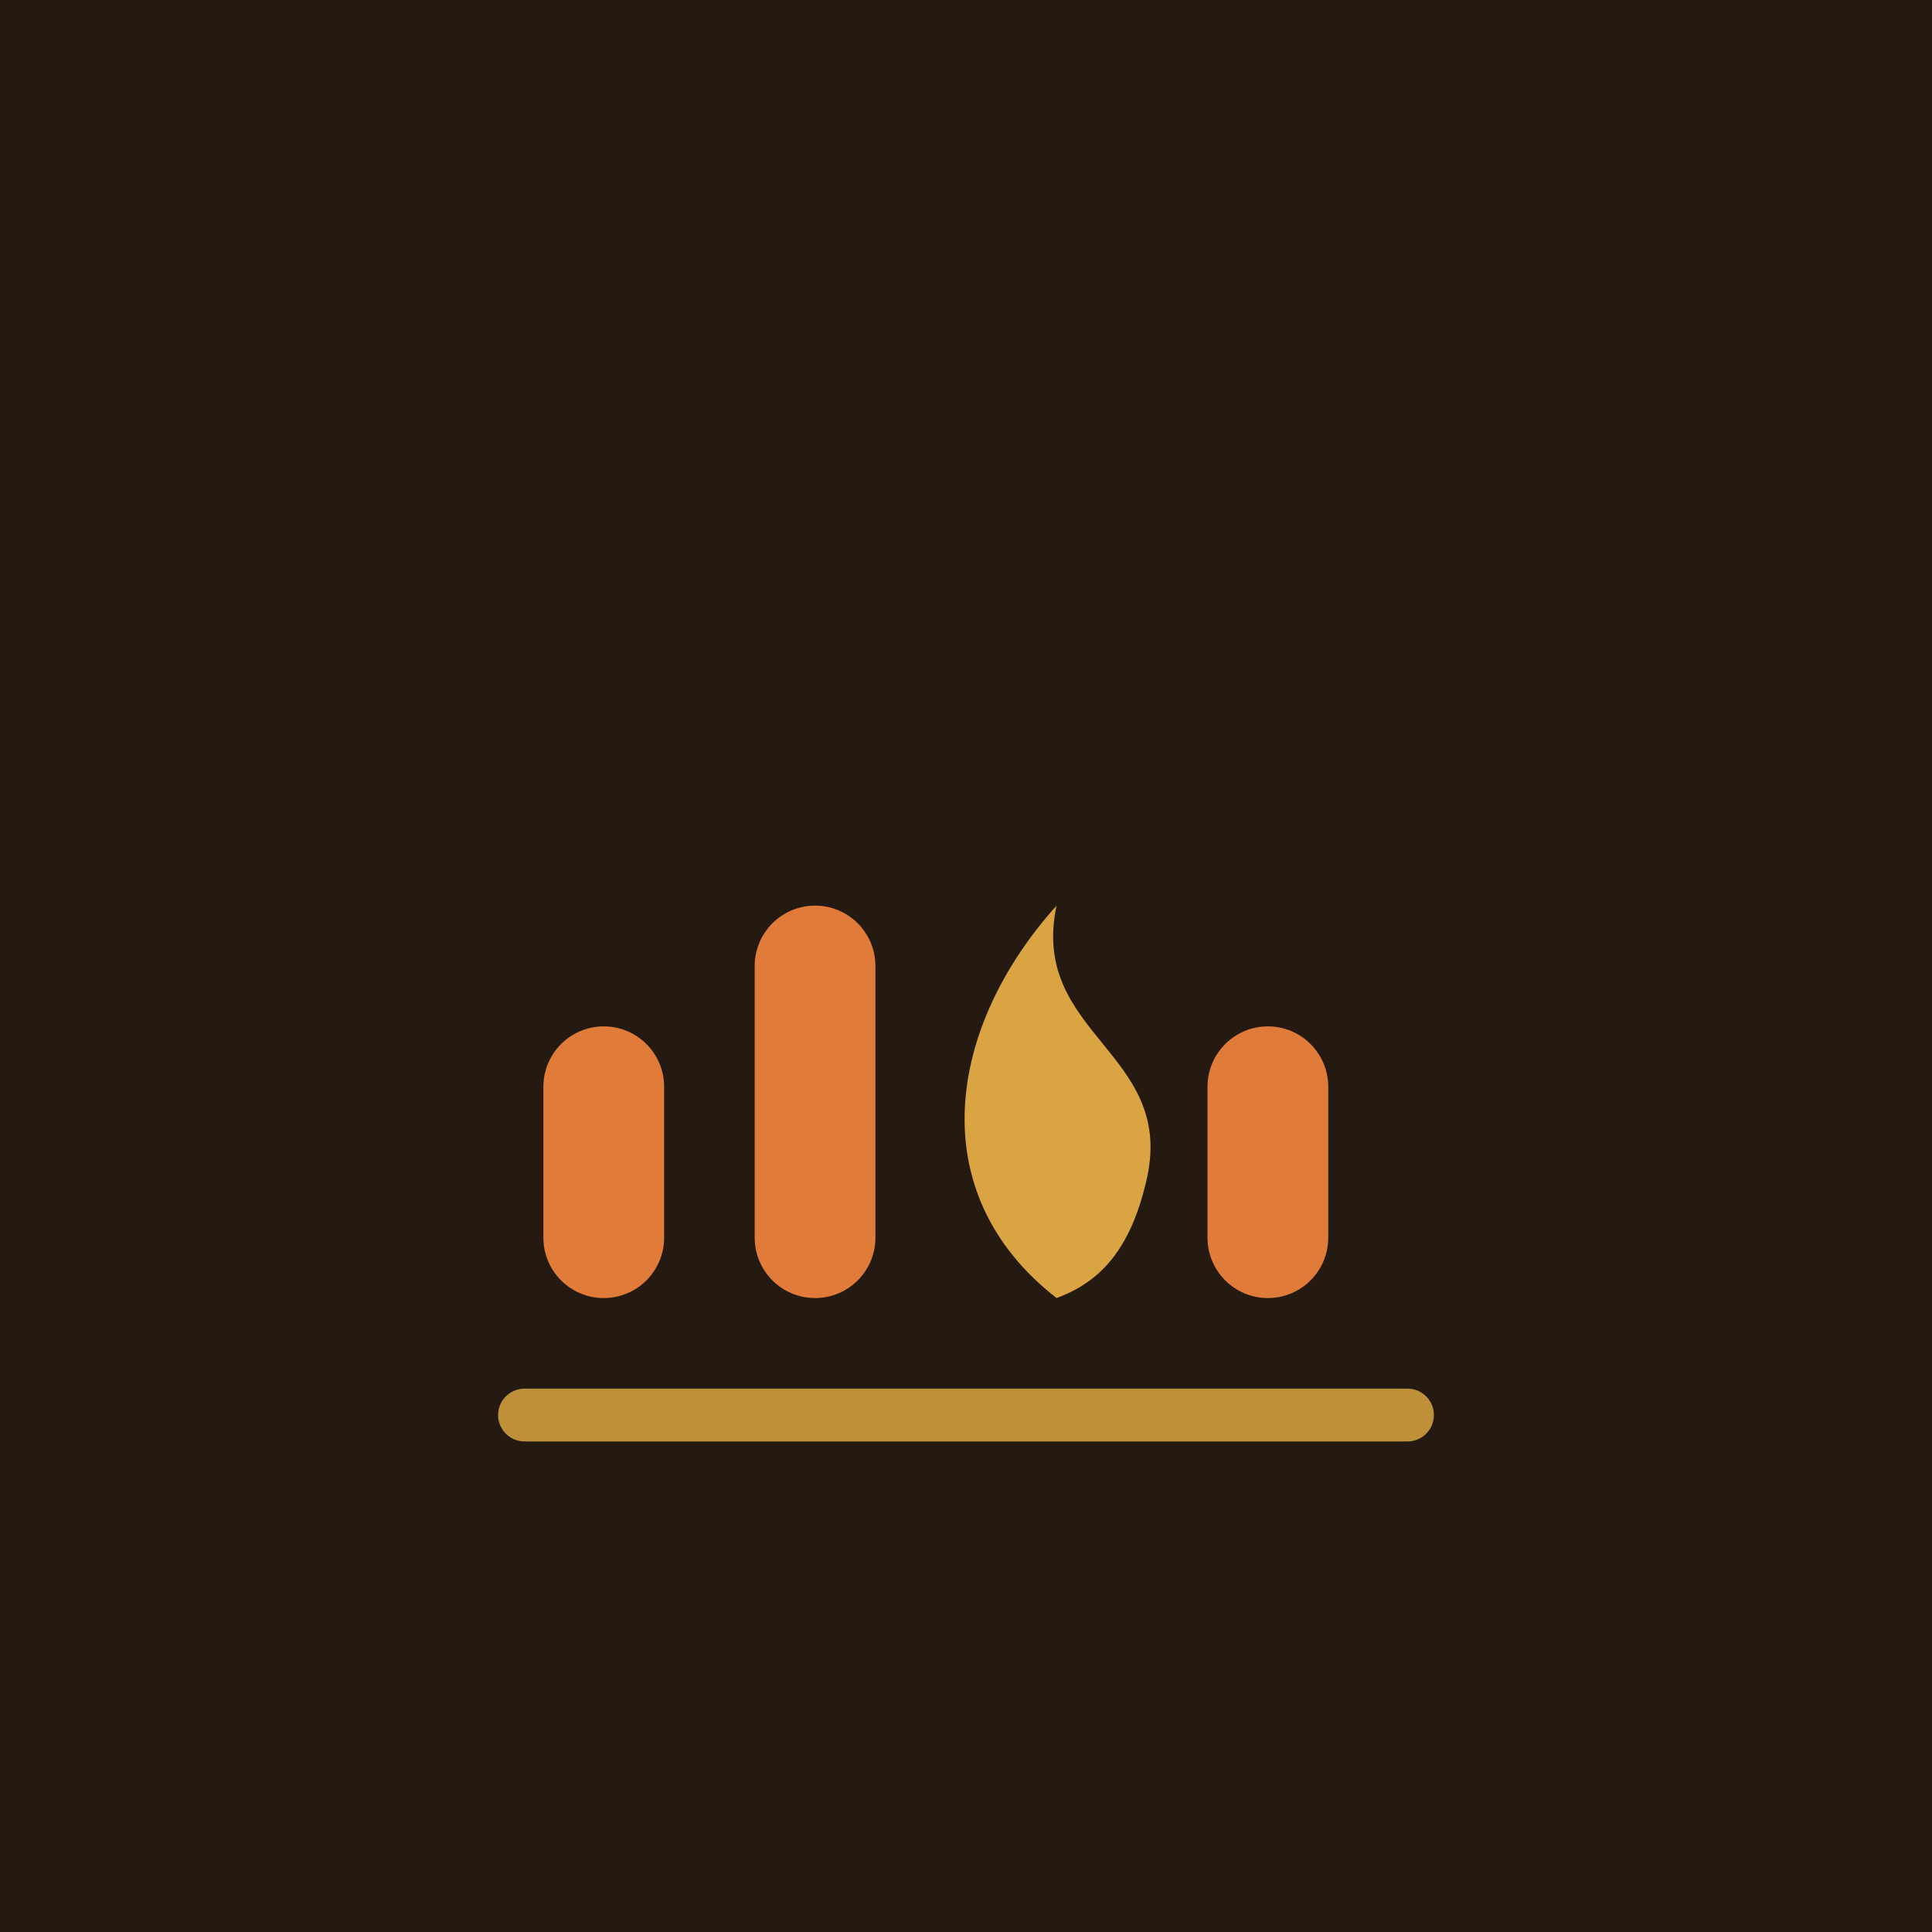
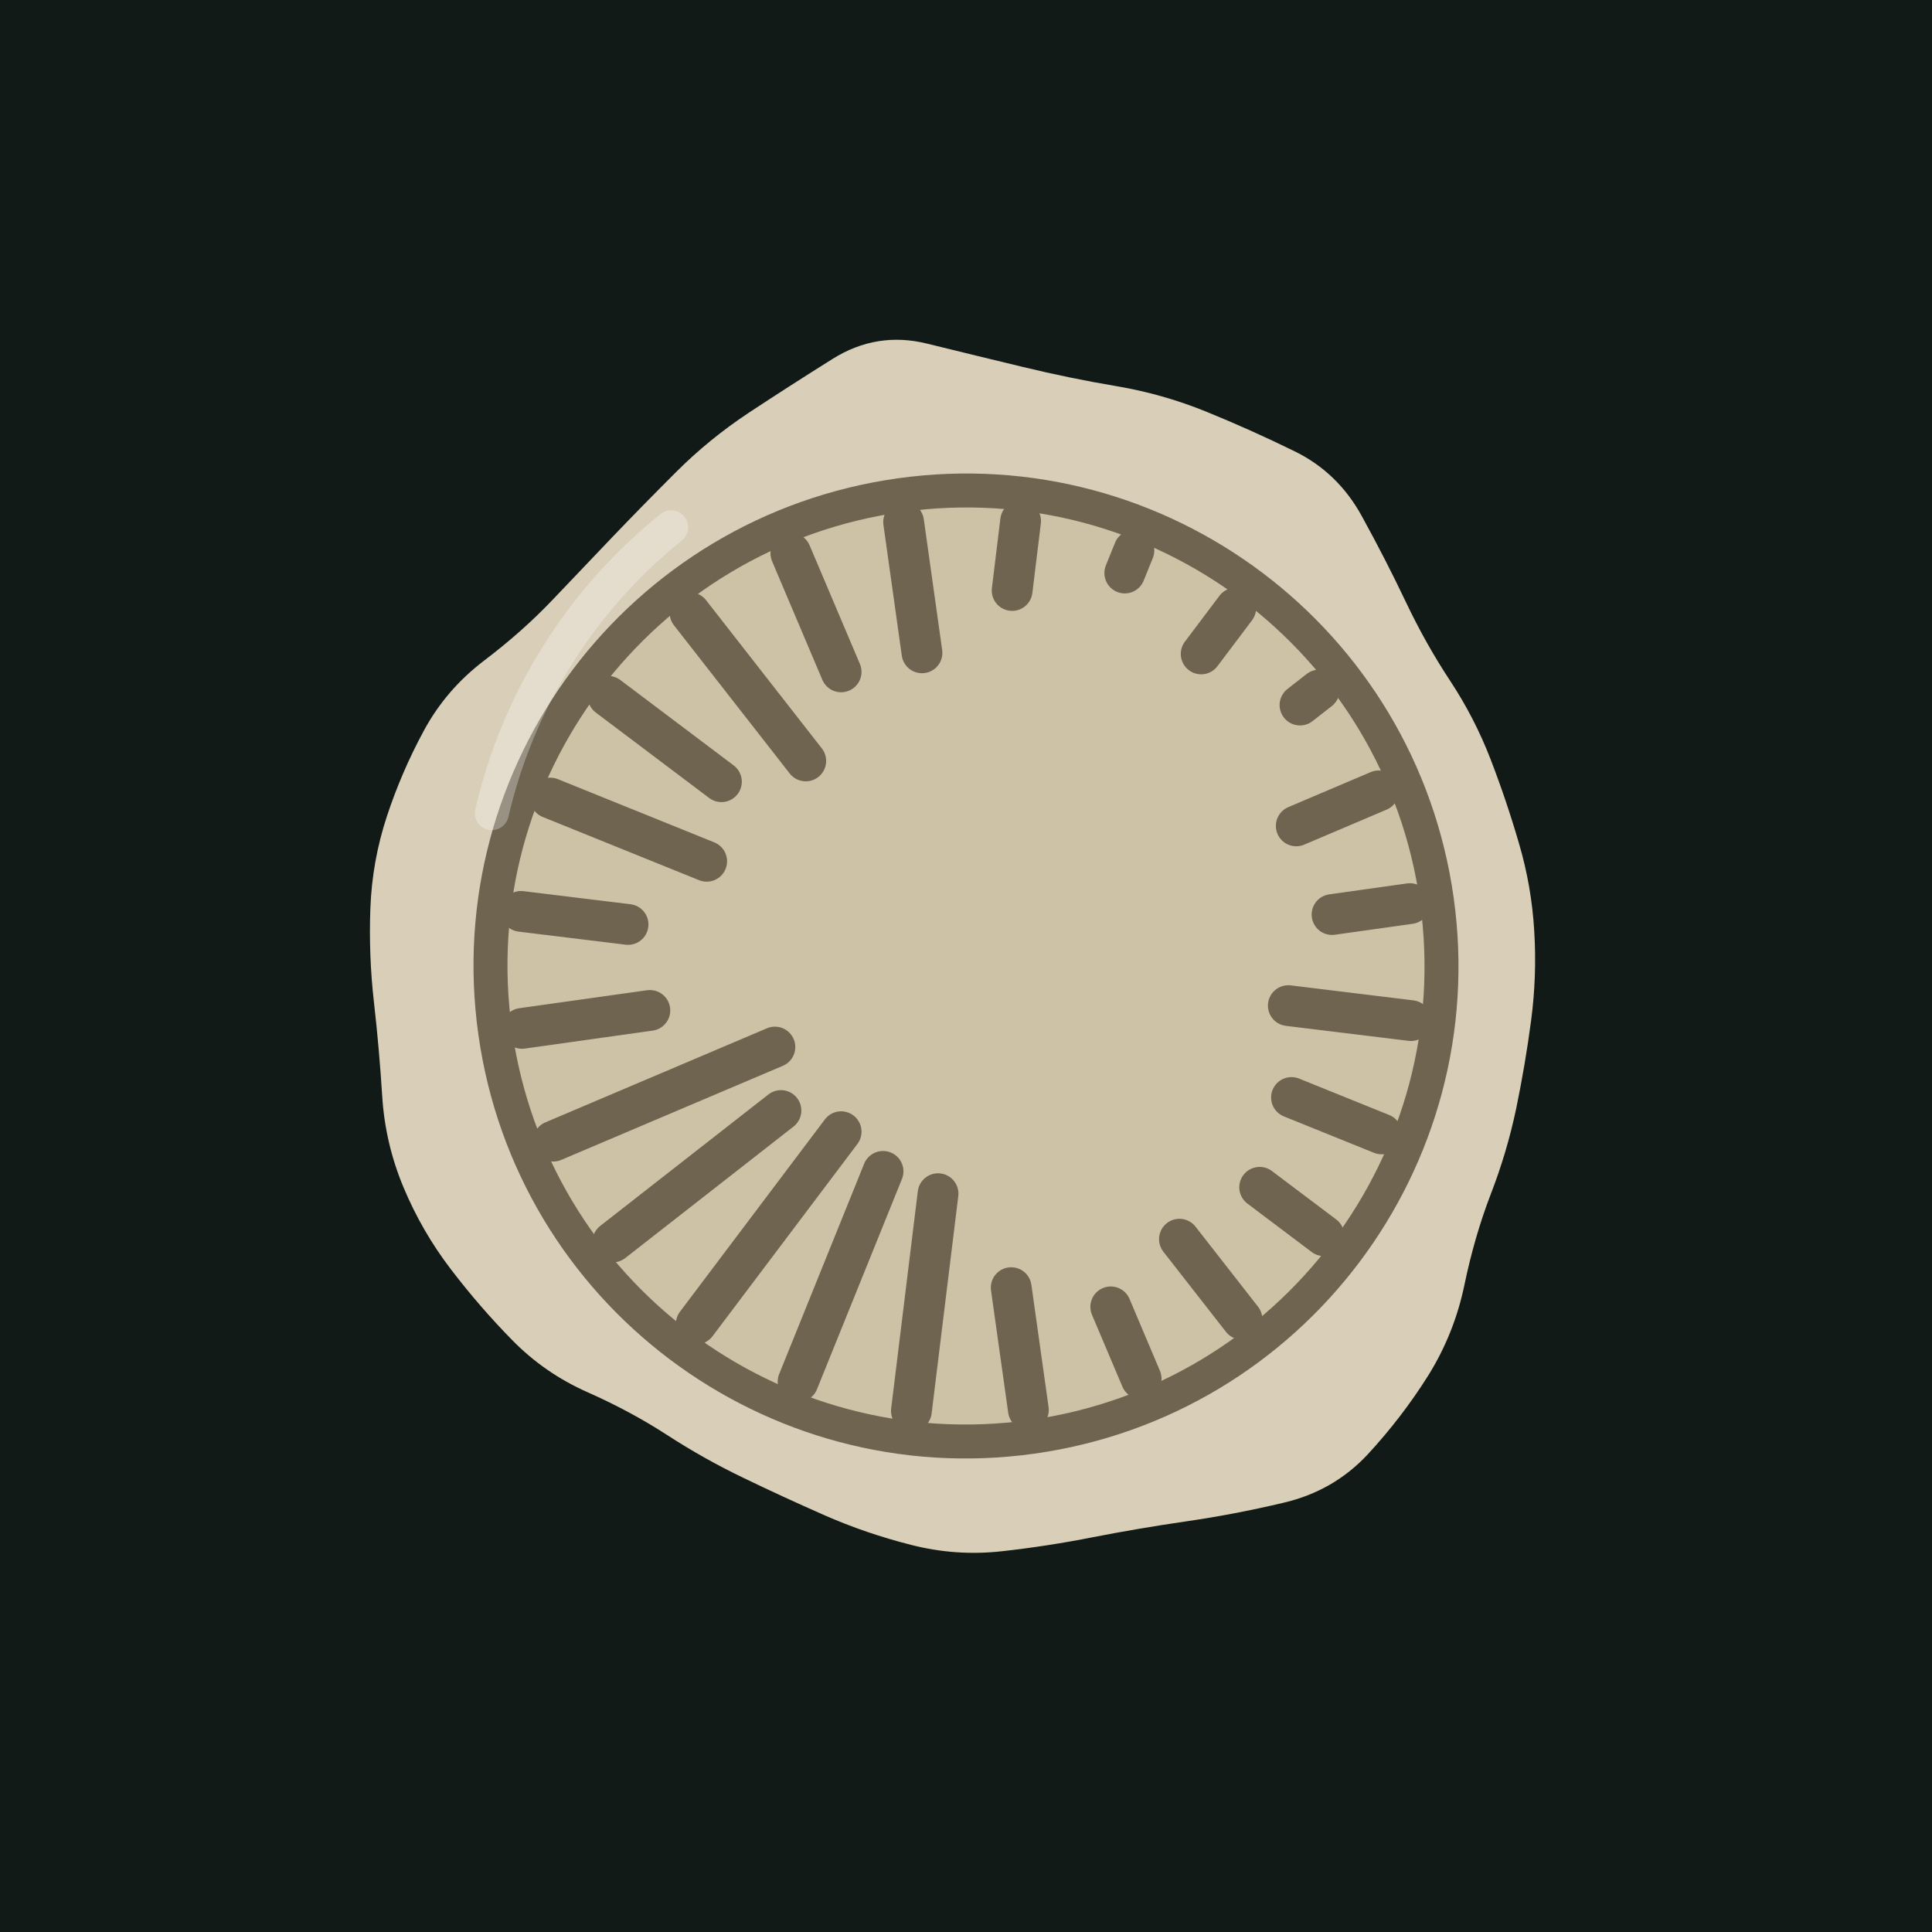
<svg xmlns="http://www.w3.org/2000/svg" viewBox="0 0 512 512" role="img" aria-label="Bardcast app icon">
-   <rect width="512" height="512" fill="#241A12" />
-   <g transform="translate(64 64) scale(4)">
-     <g fill="#E07B39">
-       <rect x="20" y="52" width="8" height="18" rx="4" />
-       <rect x="34" y="44" width="8" height="26" rx="4" />
-       <rect x="64" y="52" width="8" height="18" rx="4" />
-     </g>
-     <path d="M54 70 C45 63 46.8 52 54 44 C52.2 52.5 61.8 53.7 60 62 C58.9 67 56.7 69 54 70 Z" fill="#D9A441" />
-     <rect x="17" y="76" width="62" height="3.5" rx="1.75" fill="#D9A441" opacity="0.85" />
+   <rect width="512" height="512" fill="#111A16" />
+   <g transform="translate(76 76) scale(3.6) rotate(-8 50 50)">
+     <path d="M91.57 46.75Q92.05 50.00 91.78 53.29Q91.52 56.58 90.64 59.75Q89.76 62.92 88.65 66.02Q87.53 69.12 85.91 72.02Q84.30 74.92 83.06 78.37Q81.82 81.82 79.49 84.60Q77.15 87.37 74.29 89.71Q71.42 92.04 67.65 92.38Q63.88 92.73 60.33 92.74Q56.77 92.76 53.39 92.94Q50.00 93.13 46.60 93.03Q43.20 92.93 40.05 91.63Q36.89 90.34 34.06 88.59Q31.23 86.84 28.54 85.04Q25.85 83.25 23.41 81.13Q20.98 79.02 18.04 77.19Q15.10 75.36 13.07 72.60Q11.04 69.85 9.33 66.81Q7.62 63.77 6.73 60.38Q5.84 56.99 6.11 53.50Q6.38 50.00 6.47 46.56Q6.56 43.12 7.17 39.70Q7.78 36.28 9.31 33.17Q10.85 30.05 12.89 27.29Q14.93 24.52 18.00 22.80Q21.08 21.08 23.59 19.09Q26.10 17.11 28.64 15.09Q31.19 13.08 33.93 11.02Q36.66 8.96 39.84 7.44Q43.02 5.93 46.51 4.37Q50.00 2.82 53.51 4.22Q57.03 5.63 60.30 6.92Q63.58 8.22 66.90 9.27Q70.22 10.32 73.24 12.08Q76.27 13.84 79.22 15.84Q82.17 17.83 83.47 21.28Q84.78 24.73 85.80 27.99Q86.82 31.24 88.22 34.18Q89.62 37.13 90.36 40.31Q91.10 43.49 91.57 46.75Z" fill="#D9CFB8" />
+     <circle cx="50" cy="50" r="35" fill="#CDC1A6" />
+     <circle cx="50" cy="50" r="35" fill="none" stroke="#6E6450" stroke-width="2.5" />
+     <path d="M50.00 17.00L50.00 26.72M58.54 18.12L57.21 23.10M66.50 21.42L65.60 22.98M73.33 26.67L70.34 29.66M78.58 33.50L77.02 34.40M81.88 41.46L75.51 43.17M83.00 50.00L77.21 50.00M81.88 58.54L73.09 56.19M78.58 66.50L72.38 62.92M73.33 73.33L69.14 69.14M66.50 78.58L62.76 72.10M58.54 81.88L57.06 76.33M50.00 83.00L50.00 73.91M41.46 81.88L45.63 66.31M33.50 78.58L41.85 64.12M26.67 73.33L39.20 60.80M21.42 66.50L35.03 58.64M18.12 58.54L35.24 53.95M17.00 50.00L26.50 50.00M18.12 41.46L25.79 43.51M21.42 33.50L32.17 39.71M26.67 26.67L34.06 34.06M33.50 21.42L40.42 33.41M41.46 18.12L43.91 27.28" stroke="#6E6450" stroke-width="3" stroke-linecap="round" fill="none" />
+     <path d="M17 34 A38 38 0 0 1 33 15" stroke="rgba(255,255,255,0.3)" stroke-width="2.5" stroke-linecap="round" fill="none" />
  </g>
</svg>
